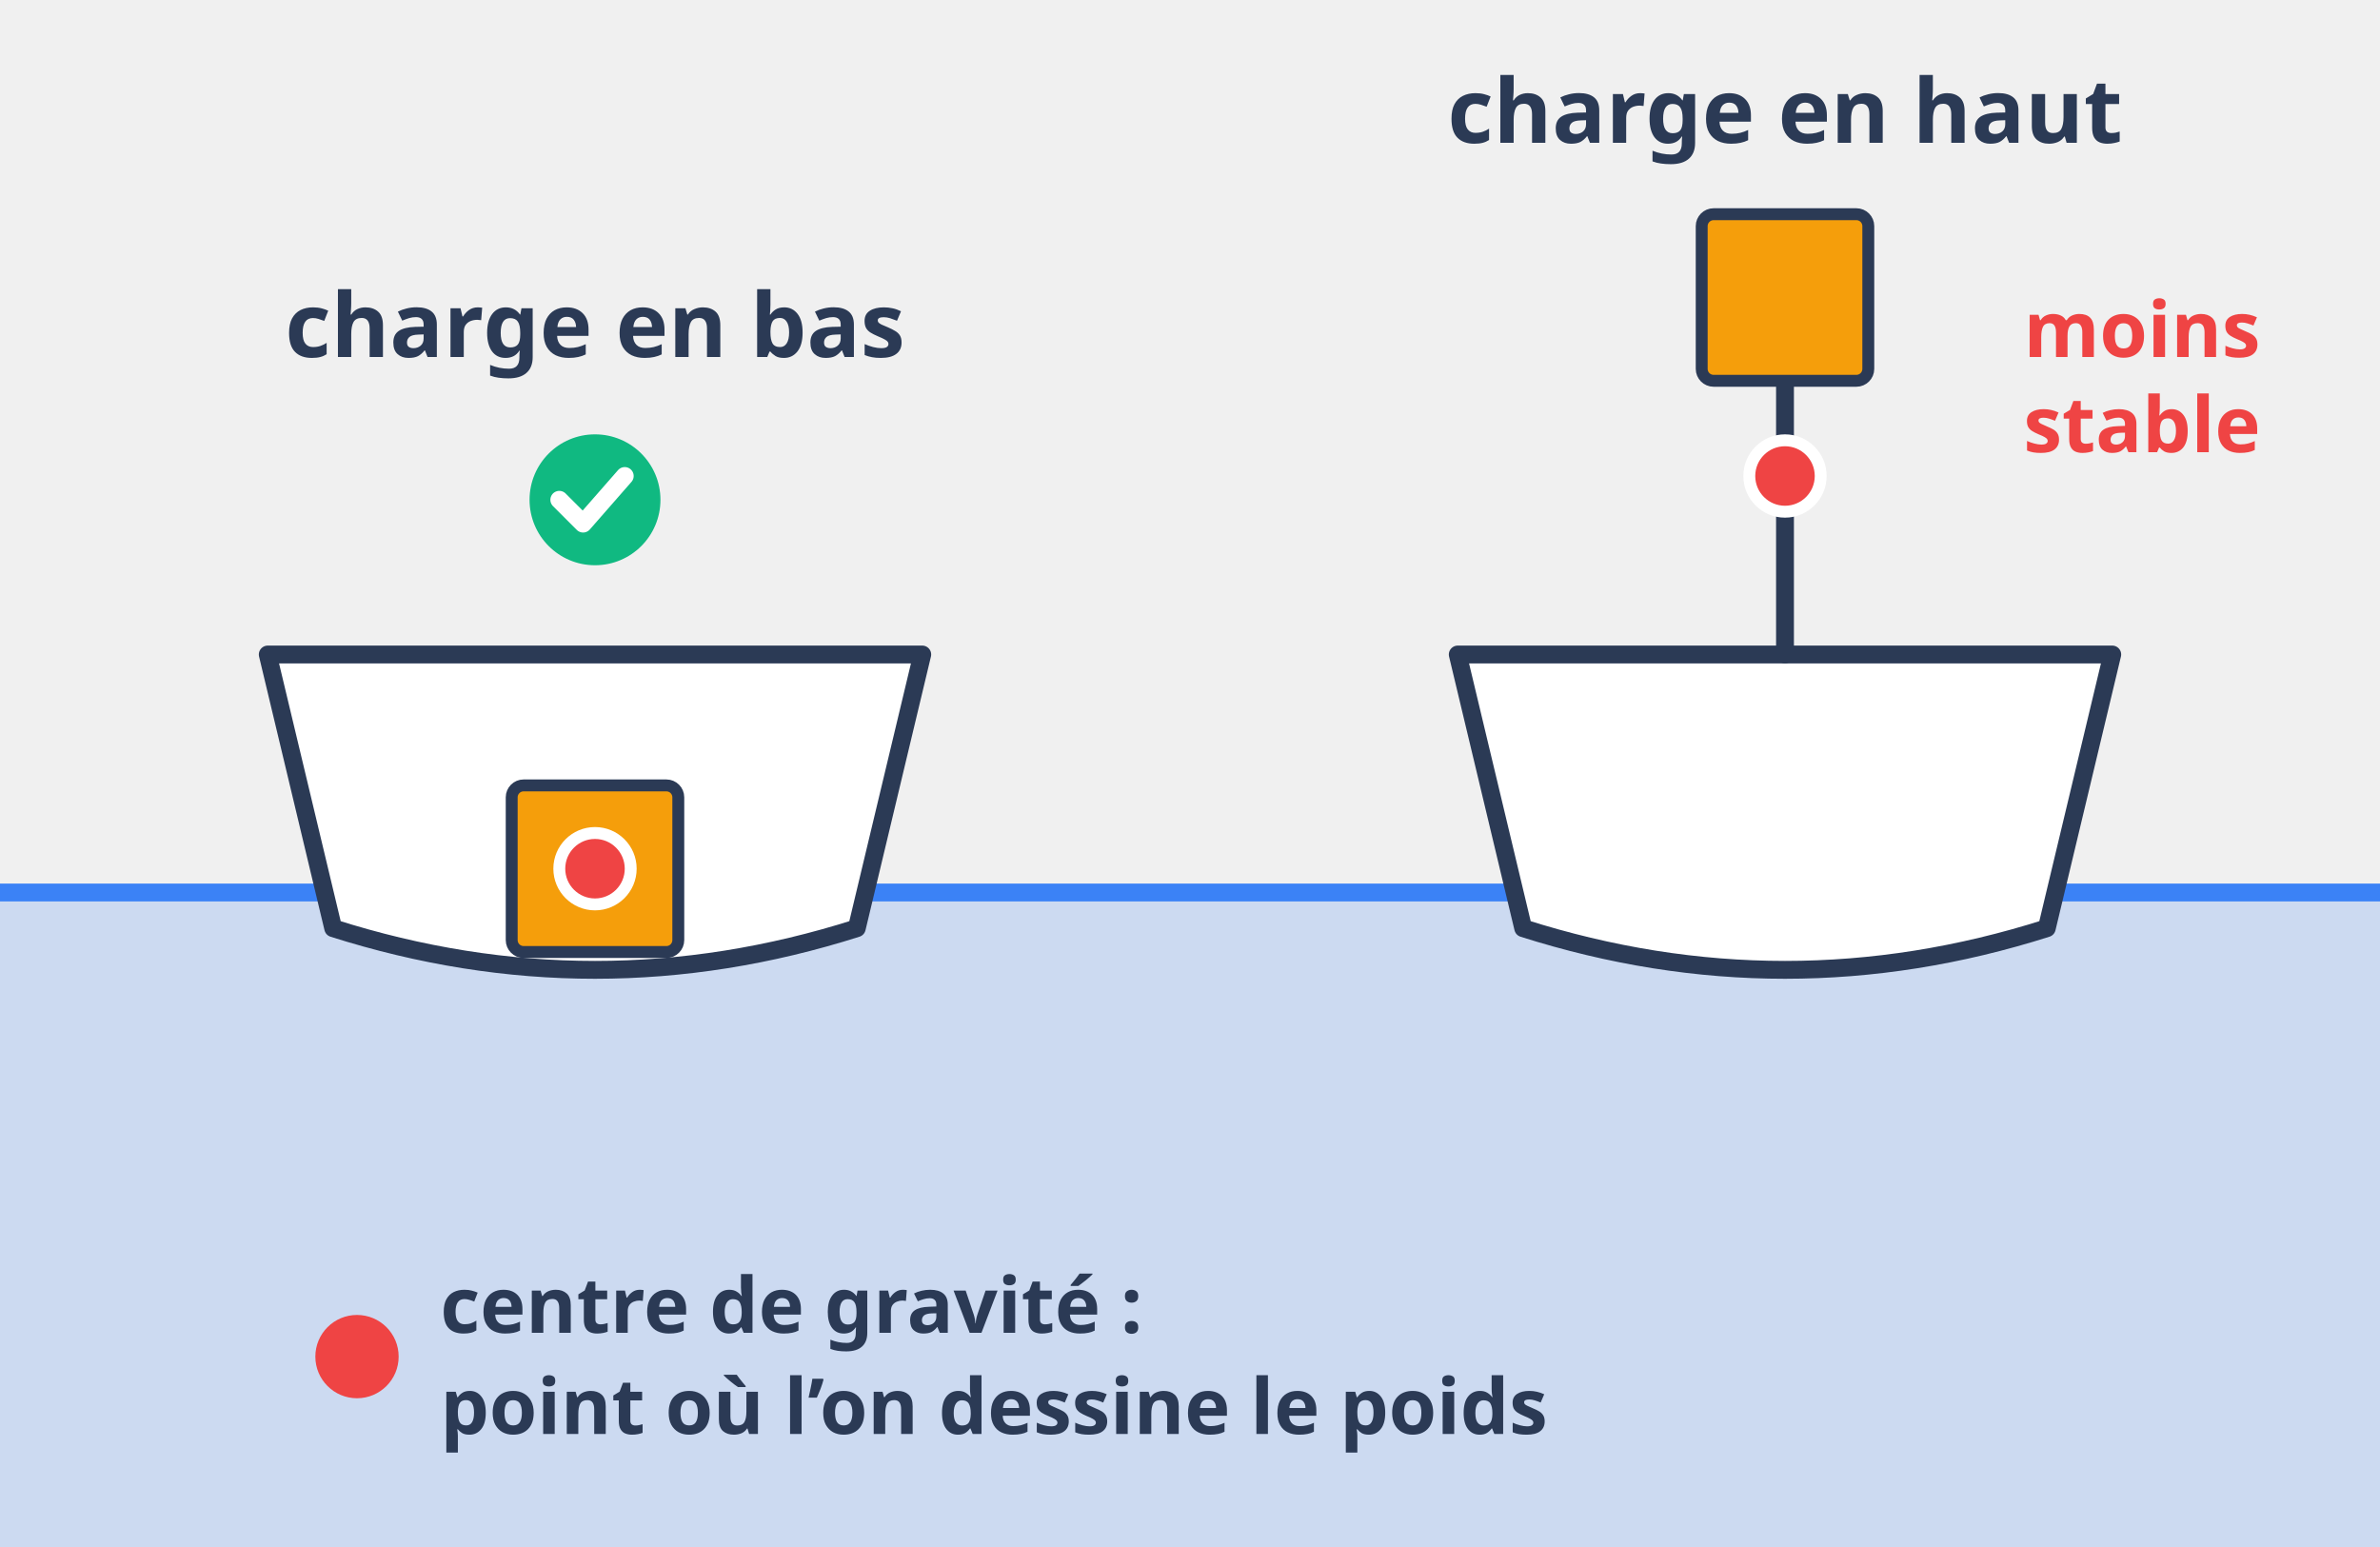
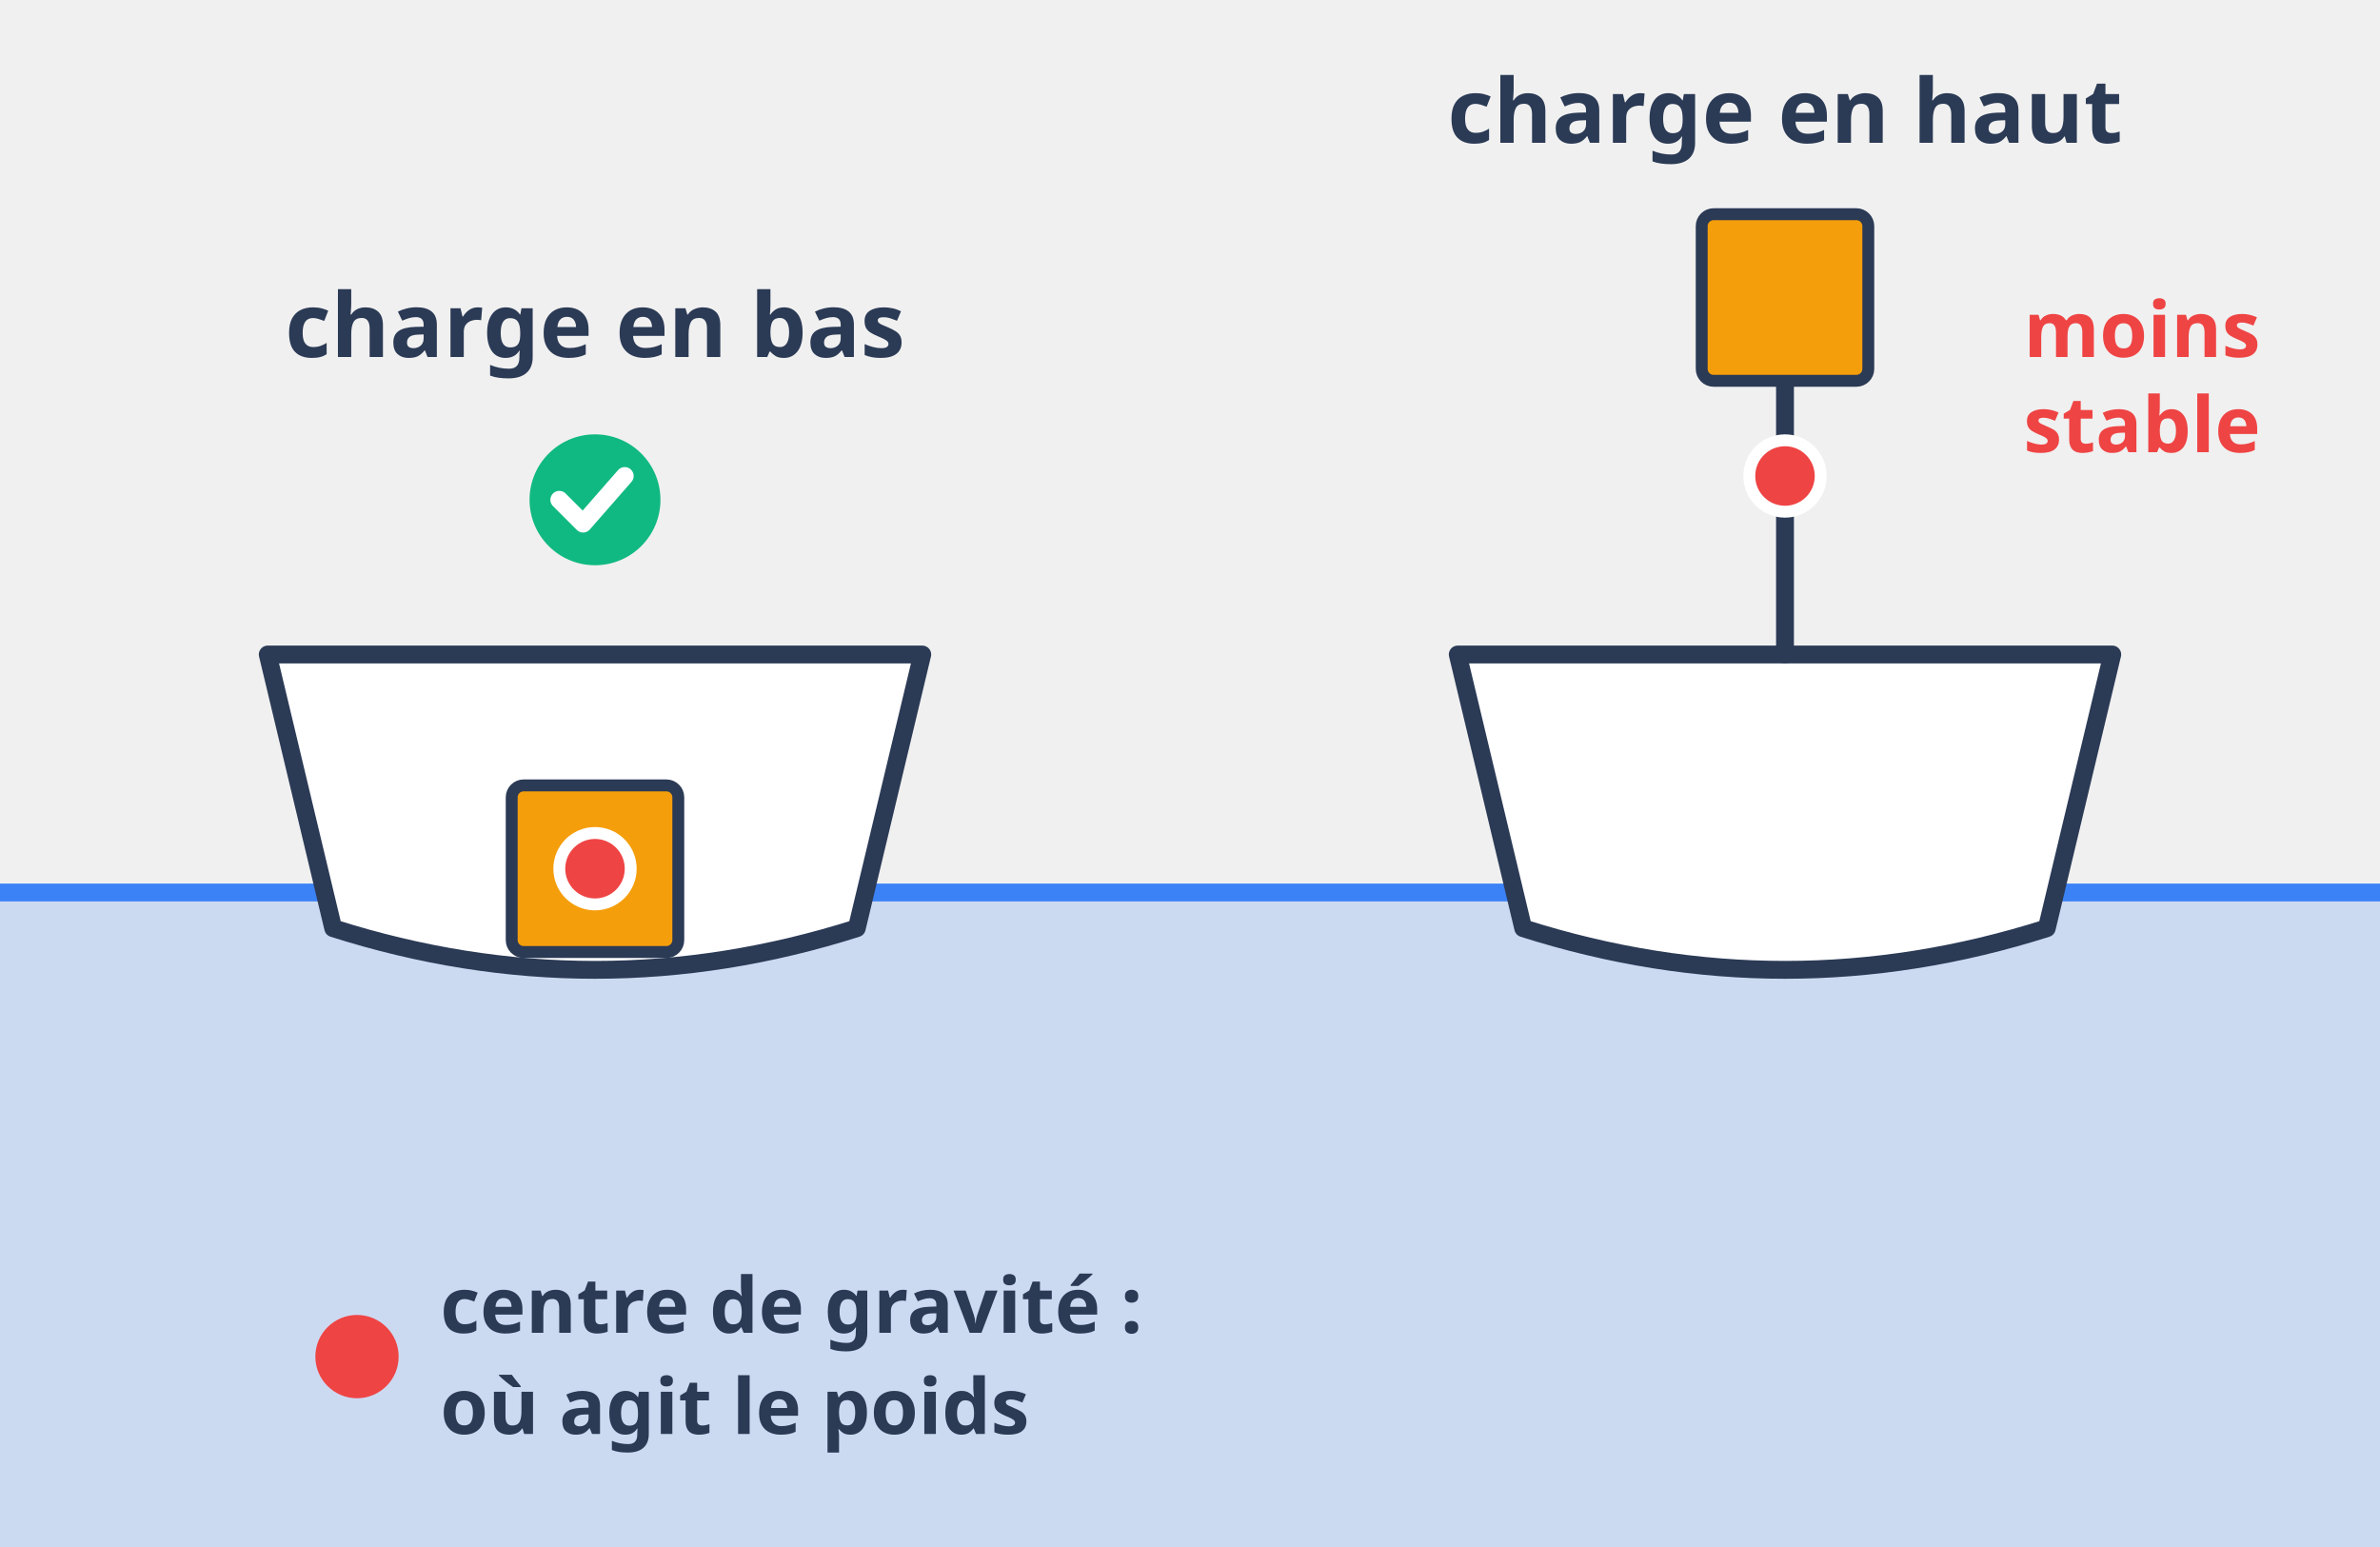
<svg xmlns="http://www.w3.org/2000/svg" viewBox="0 0 400 260" role="img">
  <style>@media (prefers-reduced-motion: reduce){*{animation:none!important}}</style>
  <g font-family="system-ui, sans-serif" font-weight="600" text-anchor="middle" stroke-linecap="round" stroke-linejoin="round">
    <rect x="0" y="150" width="400" height="110" fill="#3B82F6" opacity=".2" />
    <line x1="0" y1="150" x2="400" y2="150" stroke="#3B82F6" stroke-width="3" />
    <g transform="translate(100 140)">
      <path d="M-55 -30H55L44 16Q0 30 -44 16Z" fill="#FFFFFF" stroke="#2B3A55" stroke-width="3" />
      <rect x="-14" y="-8" width="28" height="28" rx="2" fill="#F59E0B" stroke="#2B3A55" stroke-width="2" />
      <circle cx="0" cy="6" r="6" fill="#EF4444" stroke="#FFFFFF" stroke-width="2" />
    </g>
    <g transform="translate(300 140)">
      <path d="M-55 -30H55L44 16Q0 30 -44 16Z" fill="#FFFFFF" stroke="#2B3A55" stroke-width="3" />
      <path d="M0 -30V-76" stroke="#2B3A55" stroke-width="3" />
      <rect x="-14" y="-104" width="28" height="28" rx="2" fill="#F59E0B" stroke="#2B3A55" stroke-width="2" />
      <circle cx="0" cy="-60" r="6" fill="#EF4444" stroke="#FFFFFF" stroke-width="2" />
    </g>
    <text x="100" y="60" font-size="15" fill="#2B3A55">charge en bas</text>
    <circle cx="100" cy="84" r="11" fill="#10B981" />
    <path d="M94 84l4 4l7 -8" stroke="#FFFFFF" stroke-width="3" fill="none" />
    <text x="300" y="24" font-size="15" fill="#2B3A55">charge en haut</text>
    <text x="360" y="60" font-size="13" fill="#EF4444">moins</text>
    <text x="360" y="76" font-size="13" fill="#EF4444">stable</text>
    <circle cx="60" cy="228" r="7" fill="#EF4444" />
    <text x="74" y="224" font-size="13" fill="#2B3A55" text-anchor="start">centre de gravité :</text>
-     <text x="74" y="241" font-size="13" fill="#2B3A55" text-anchor="start">point où l’on dessine le poids</text>
+     <text x="74" y="241" font-size="13" fill="#2B3A55" text-anchor="start">où agit le poids</text>
  </g>
</svg>
